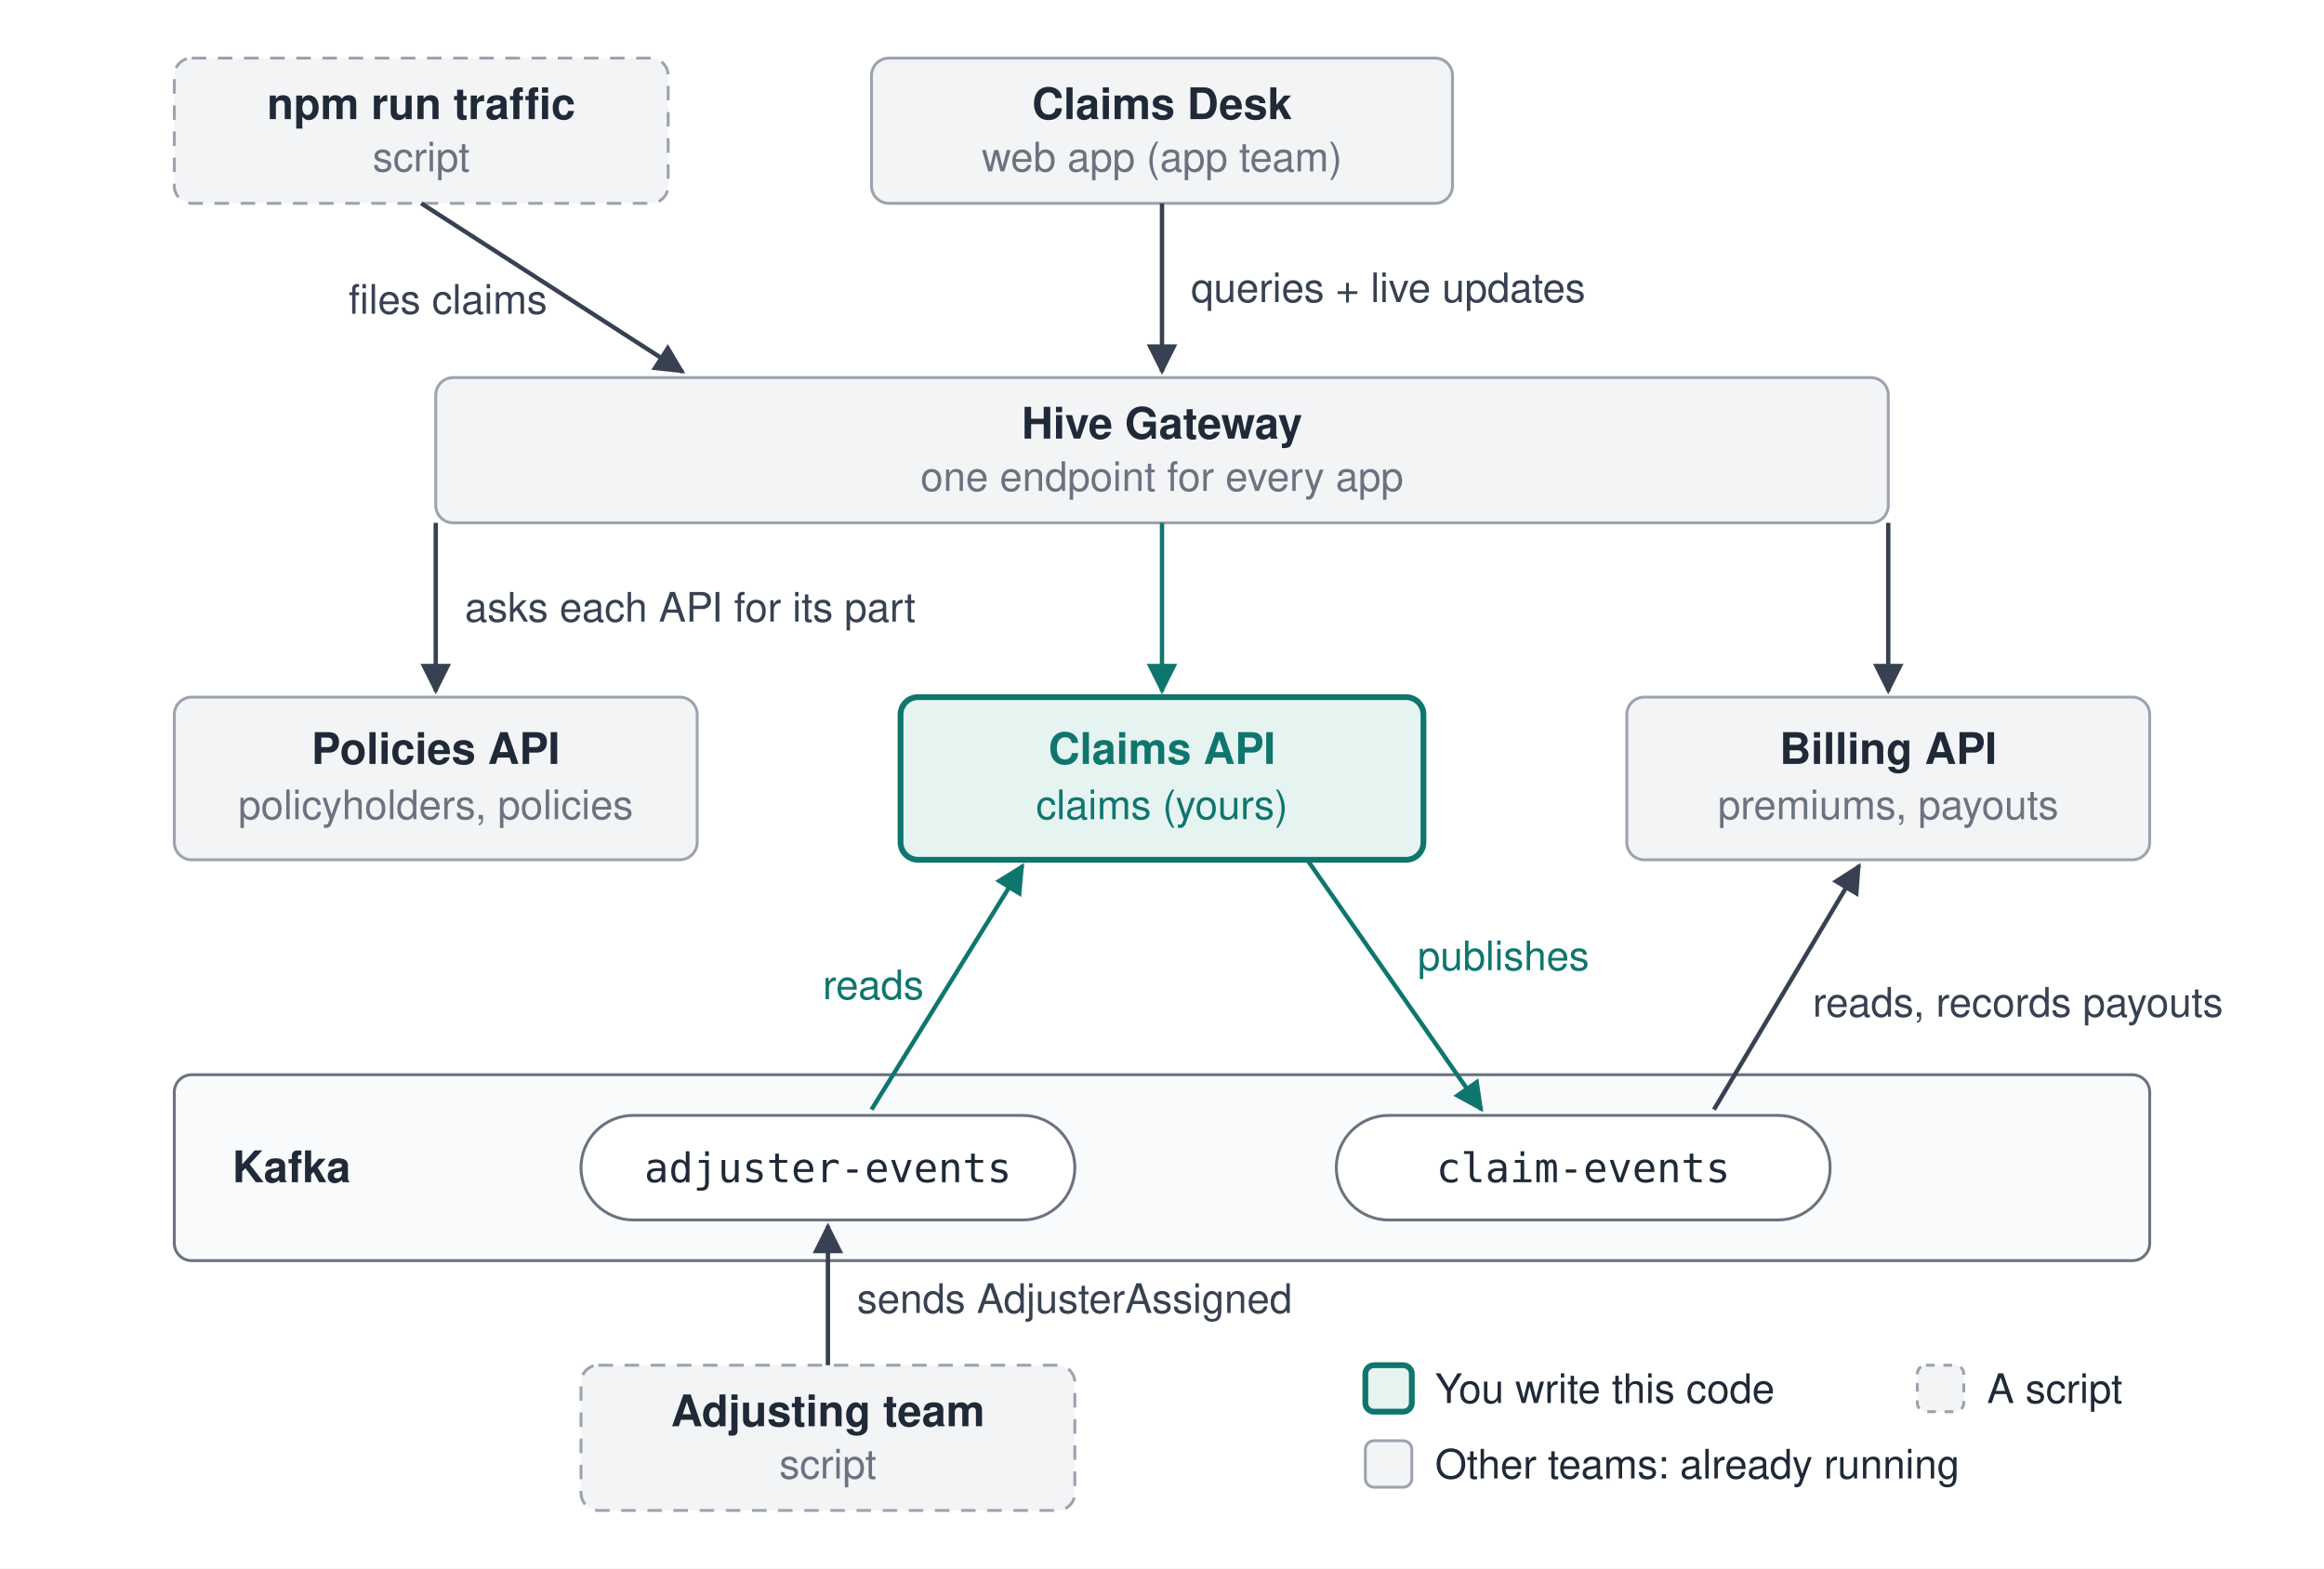
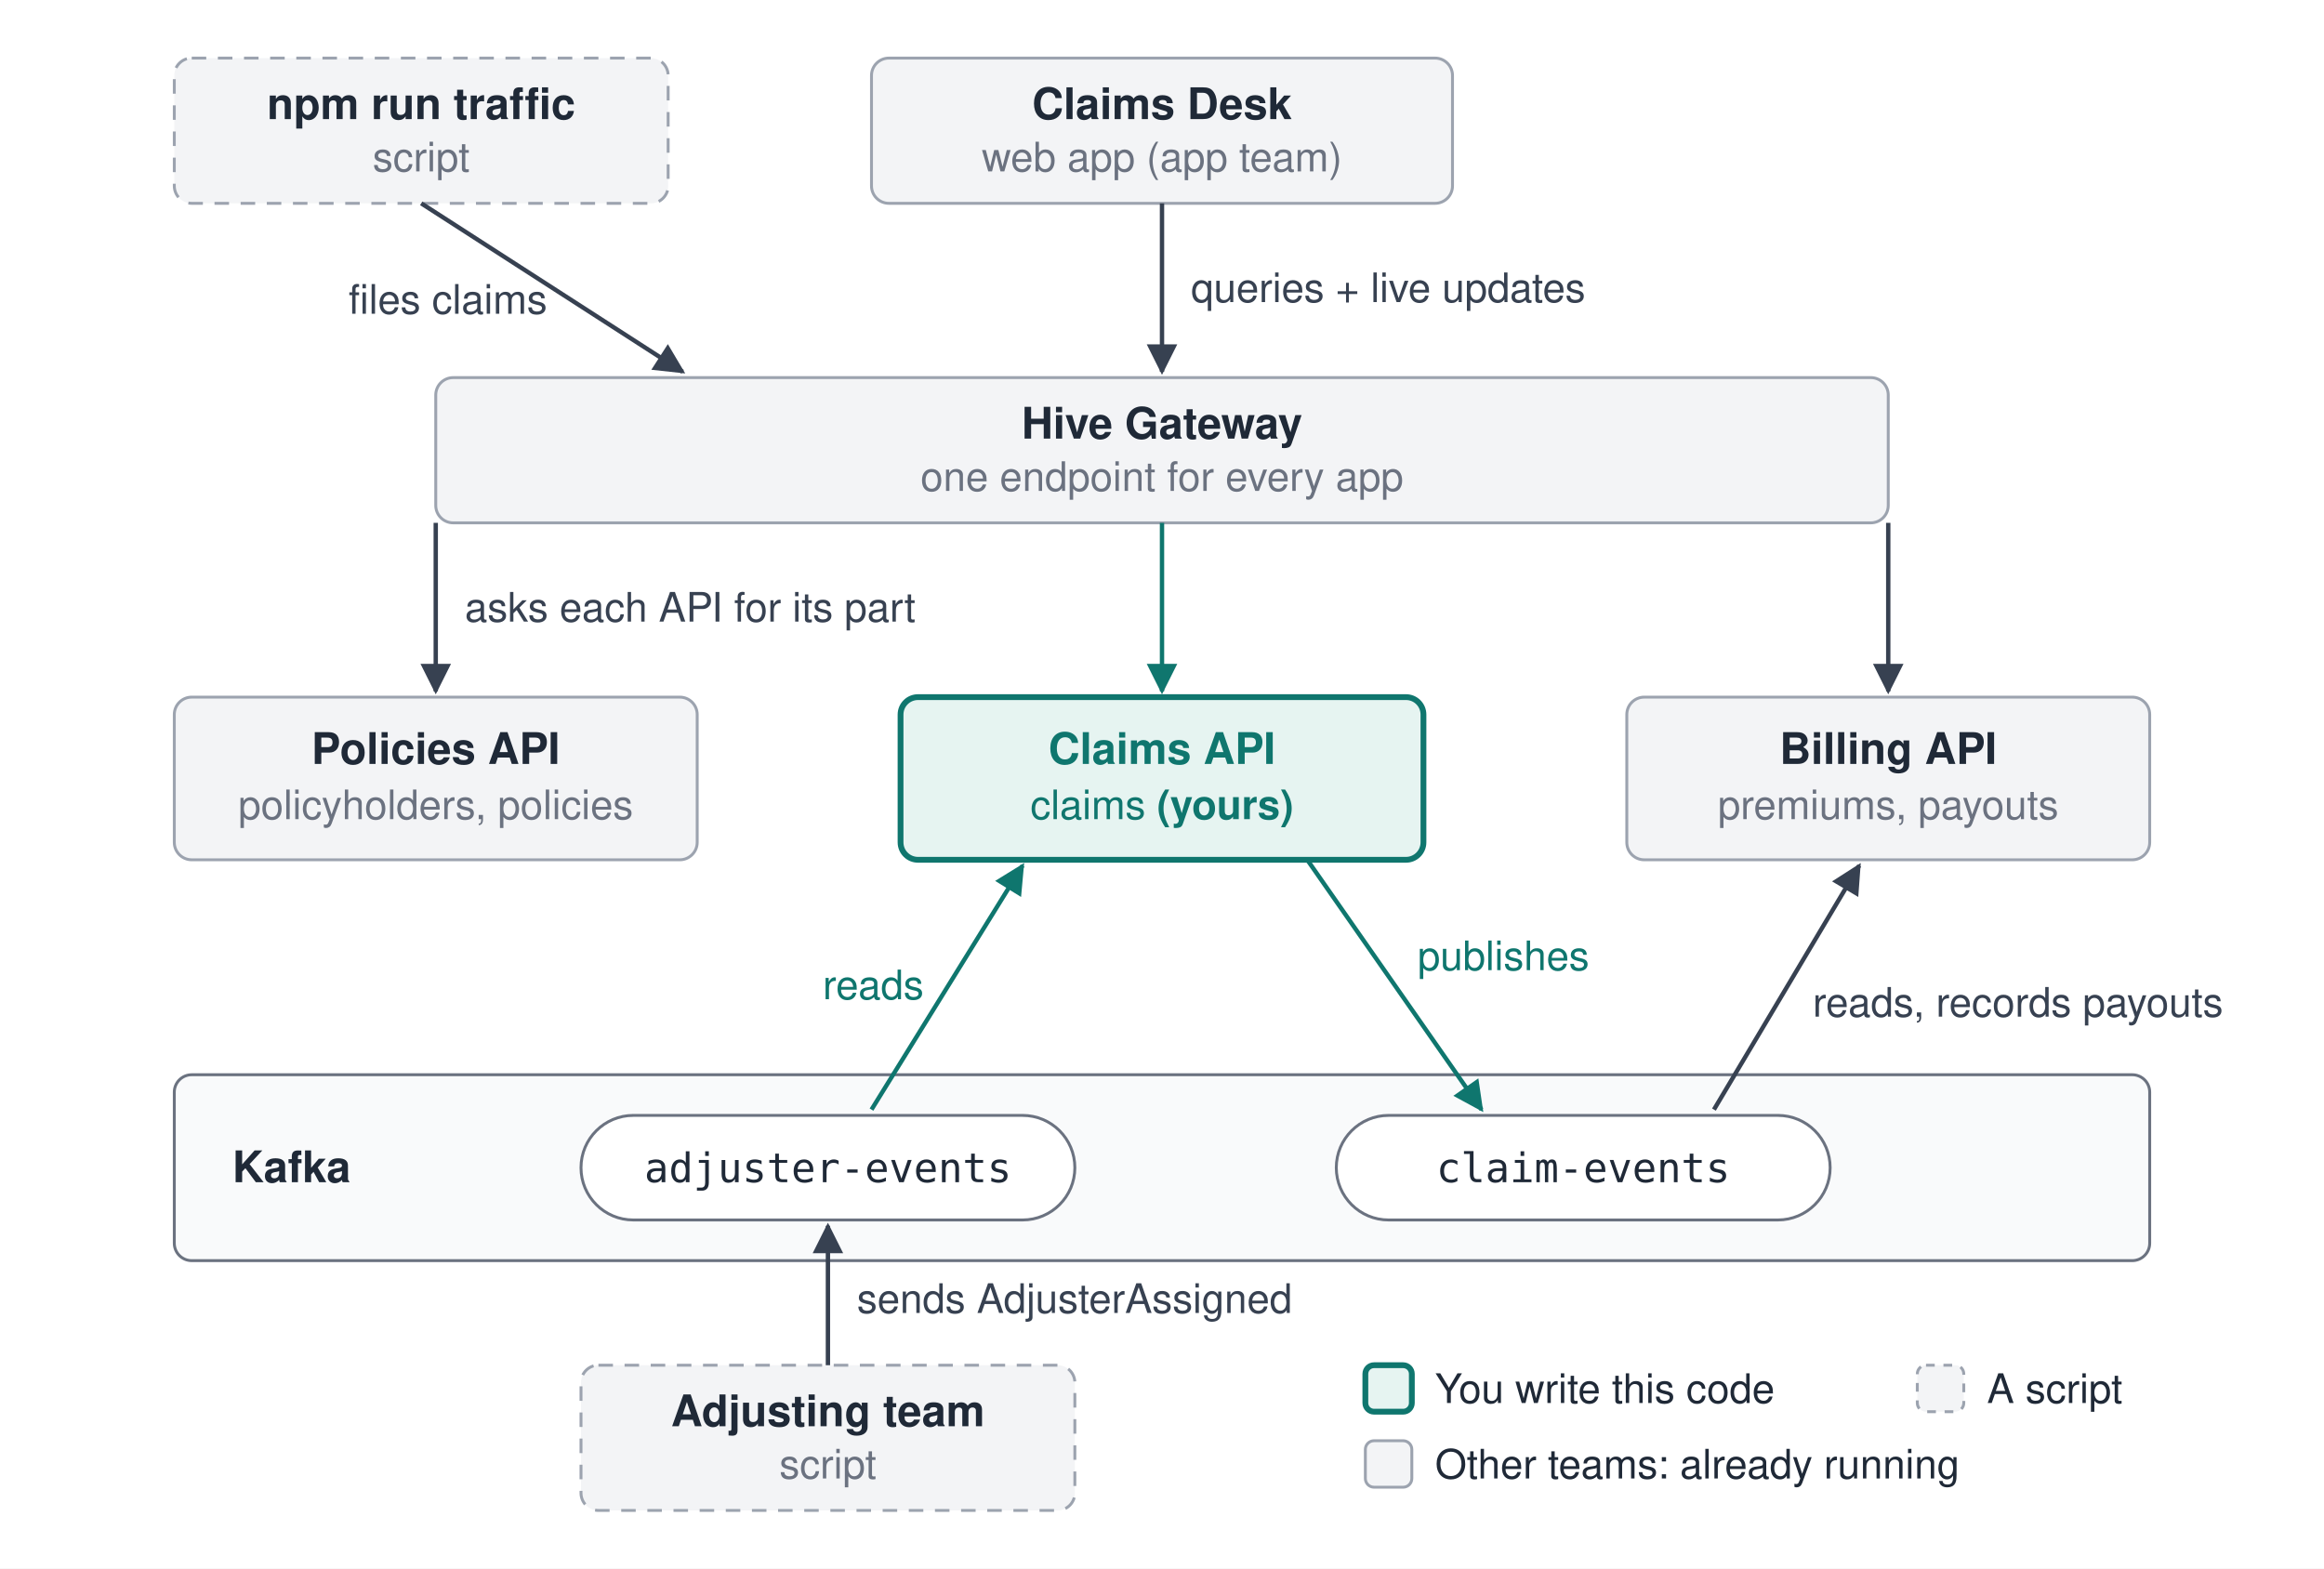
<svg xmlns="http://www.w3.org/2000/svg" viewBox="0 0 800 540" role="img" aria-label="The course system. The Claims Desk app and the traffic script send every query to Hive Gateway, which asks the Policies, Claims, and Billing APIs for their parts. Your Claims API publishes claim events to Kafka, which Billing reads, and reads adjuster events that the Adjusting team's script sends." font-family="-apple-system, BlinkMacSystemFont, 'Segoe UI', Helvetica, Arial, sans-serif" font-size="15">
  <defs>
    <marker id="arrow" viewBox="0 0 10 10" refX="9" refY="5" markerWidth="7" markerHeight="7" orient="auto-start-reverse">
      <path d="M0,0 L10,5 L0,10 z" fill="#374151" />
    </marker>
    <marker id="arrow-accent" viewBox="0 0 10 10" refX="9" refY="5" markerWidth="7" markerHeight="7" orient="auto-start-reverse">
      <path d="M0,0 L10,5 L0,10 z" fill="#0f766e" />
    </marker>
  </defs>
  <rect width="800" height="540" fill="#ffffff" />
  <rect x="300" y="20" width="200" height="50" rx="6" fill="#f3f4f6" stroke="#9ca3af" />
  <text x="400" y="41" text-anchor="middle" font-weight="600" fill="#1f2937">Claims Desk</text>
  <text x="400" y="59" text-anchor="middle" fill="#6b7280" font-size="14">web app (app team)</text>
  <rect x="60" y="20" width="170" height="50" rx="6" fill="#f3f4f6" stroke="#9ca3af" stroke-dasharray="5 4" />
  <text x="145" y="41" text-anchor="middle" font-weight="600" fill="#1f2937">npm run traffic</text>
  <text x="145" y="59" text-anchor="middle" fill="#6b7280" font-size="14">script</text>
  <line x1="400" y1="70" x2="400" y2="128" stroke="#374151" stroke-width="1.5" marker-end="url(#arrow)" />
  <text x="410" y="104" fill="#374151" font-size="14">queries + live updates</text>
  <line x1="145" y1="70" x2="235" y2="128" stroke="#374151" stroke-width="1.5" marker-end="url(#arrow)" />
  <text x="120" y="108" fill="#374151" font-size="14">files claims</text>
  <rect x="150" y="130" width="500" height="50" rx="6" fill="#f3f4f6" stroke="#9ca3af" />
  <text x="400" y="151" text-anchor="middle" font-weight="600" fill="#1f2937">Hive Gateway</text>
  <text x="400" y="169" text-anchor="middle" fill="#6b7280" font-size="14">one endpoint for every app</text>
  <line x1="150" y1="180" x2="150" y2="238" stroke="#374151" stroke-width="1.5" marker-end="url(#arrow)" />
  <line x1="400" y1="180" x2="400" y2="238" stroke="#0f766e" stroke-width="1.5" marker-end="url(#arrow-accent)" />
  <line x1="650" y1="180" x2="650" y2="238" stroke="#374151" stroke-width="1.5" marker-end="url(#arrow)" />
  <text x="160" y="214" fill="#374151" font-size="14">asks each API for its part</text>
  <rect x="60" y="240" width="180" height="56" rx="6" fill="#f3f4f6" stroke="#9ca3af" />
  <text x="150" y="263" text-anchor="middle" font-weight="600" fill="#1f2937">Policies API</text>
  <text x="150" y="282" text-anchor="middle" fill="#6b7280" font-size="14">policyholders, policies</text>
  <rect x="310" y="240" width="180" height="56" rx="6" fill="#e6f4f1" stroke="#0f766e" stroke-width="2" />
  <text x="400" y="263" text-anchor="middle" font-weight="600" fill="#0f766e">Claims API</text>
-   <text x="400" y="282" text-anchor="middle" fill="#0f766e" font-size="14">claims (yours)</text>
+   <text x="400" y="282" text-anchor="middle" fill="#0f766e" font-size="14">claims <tspan font-weight="700">(yours)</tspan>
+   </text>
  <rect x="560" y="240" width="180" height="56" rx="6" fill="#f3f4f6" stroke="#9ca3af" />
  <text x="650" y="263" text-anchor="middle" font-weight="600" fill="#1f2937">Billing API</text>
  <text x="650" y="282" text-anchor="middle" fill="#6b7280" font-size="14">premiums, payouts</text>
  <rect x="60" y="370" width="680" height="64" rx="6" fill="#f9fafb" stroke="#6b7280" />
  <text x="80" y="407" font-weight="600" fill="#1f2937">Kafka</text>
  <rect x="200" y="384" width="170" height="36" rx="18" fill="#ffffff" stroke="#6b7280" />
  <text x="285" y="407" text-anchor="middle" fill="#1f2937" font-family="Menlo, Consolas, monospace" font-size="14">adjuster-events</text>
  <rect x="460" y="384" width="170" height="36" rx="18" fill="#ffffff" stroke="#6b7280" />
  <text x="545" y="407" text-anchor="middle" fill="#1f2937" font-family="Menlo, Consolas, monospace" font-size="14">claim-events</text>
  <line x1="450" y1="296" x2="510" y2="382" stroke="#0f766e" stroke-width="1.5" marker-end="url(#arrow-accent)" />
  <text x="488" y="334" fill="#0f766e" font-size="14">publishes</text>
  <line x1="590" y1="382" x2="640" y2="298" stroke="#374151" stroke-width="1.5" marker-end="url(#arrow)" />
  <text x="624" y="350" fill="#374151" font-size="14">reads, records payouts</text>
  <line x1="300" y1="382" x2="352" y2="298" stroke="#0f766e" stroke-width="1.5" marker-end="url(#arrow-accent)" />
  <text x="318" y="344" text-anchor="end" fill="#0f766e" font-size="14">reads</text>
  <rect x="200" y="470" width="170" height="50" rx="6" fill="#f3f4f6" stroke="#9ca3af" stroke-dasharray="5 4" />
  <text x="285" y="491" text-anchor="middle" font-weight="600" fill="#1f2937">Adjusting team</text>
  <text x="285" y="509" text-anchor="middle" fill="#6b7280" font-size="14">script</text>
  <line x1="285" y1="470" x2="285" y2="422" stroke="#374151" stroke-width="1.5" marker-end="url(#arrow)" />
  <text x="295" y="452" fill="#374151" font-size="14">sends AdjusterAssigned</text>
  <rect x="470" y="470" width="16" height="16" rx="3" fill="#e6f4f1" stroke="#0f766e" stroke-width="2" />
  <text x="494" y="483" fill="#1f2937" font-size="14">You write this code</text>
  <rect x="470" y="496" width="16" height="16" rx="3" fill="#f3f4f6" stroke="#9ca3af" />
  <text x="494" y="509" fill="#1f2937" font-size="14">Other teams: already running</text>
  <rect x="660" y="470" width="16" height="16" rx="3" fill="#f3f4f6" stroke="#9ca3af" stroke-dasharray="3 3" />
  <text x="684" y="483" fill="#1f2937" font-size="14">A script</text>
</svg>
